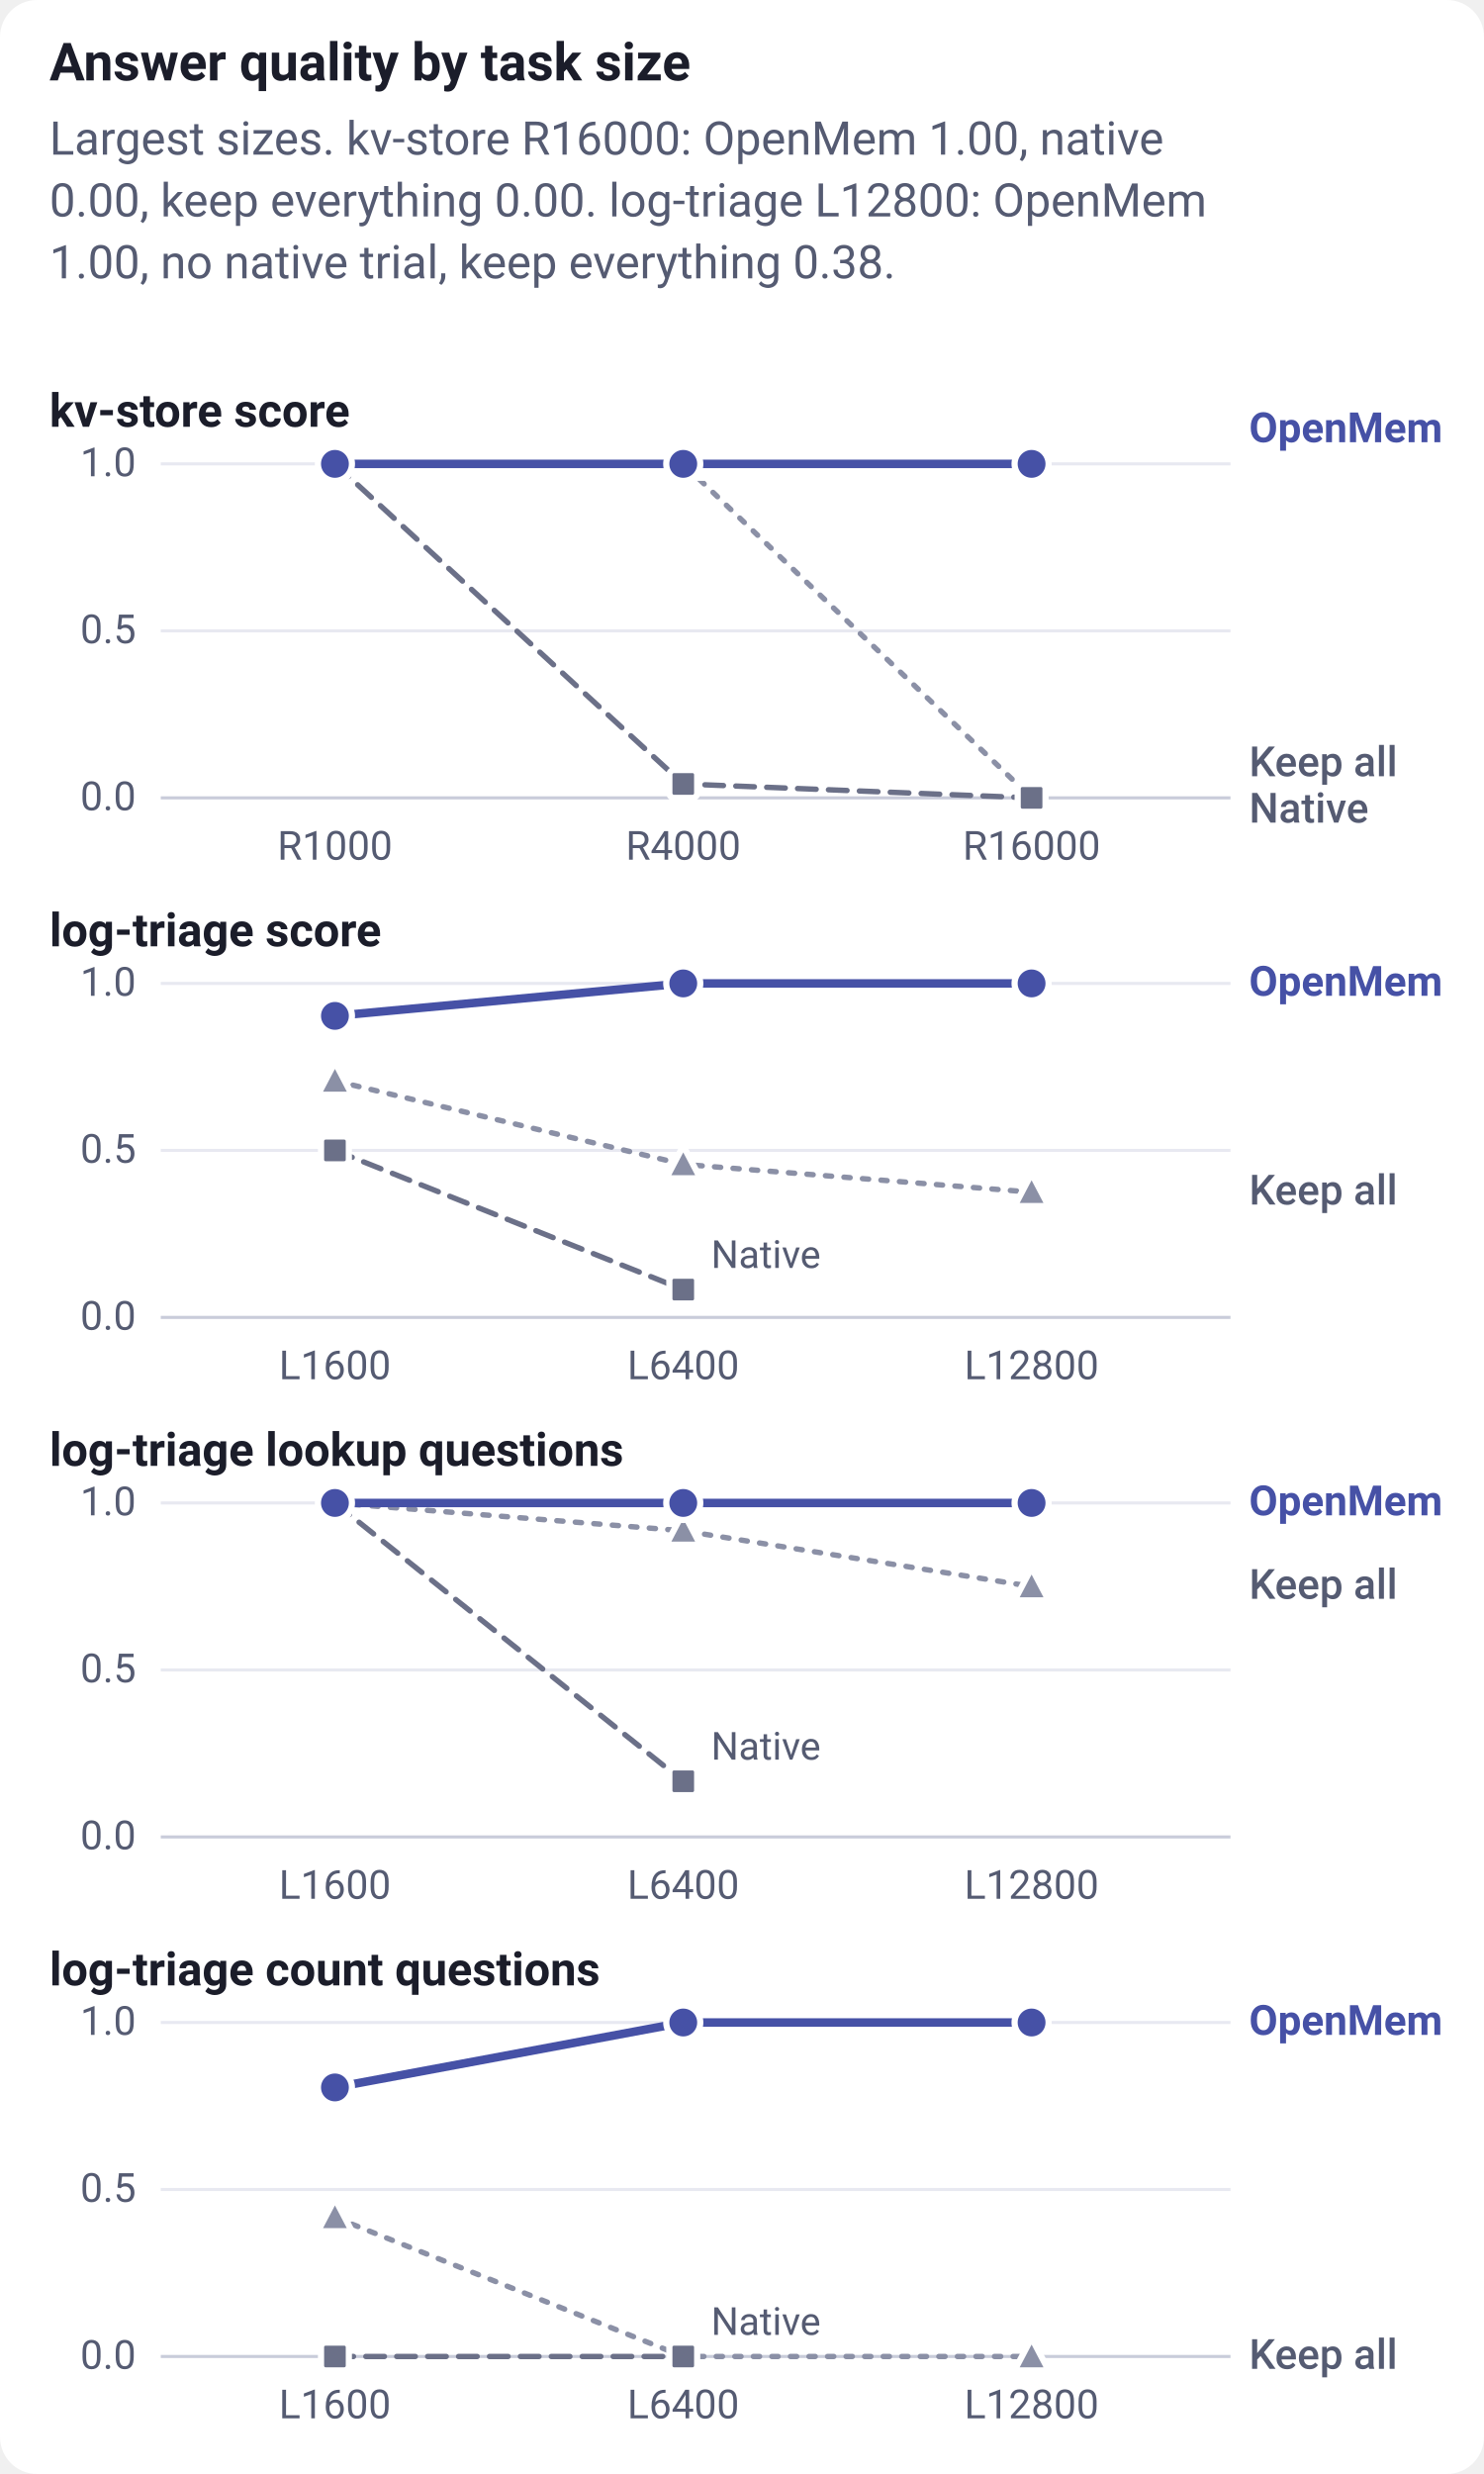
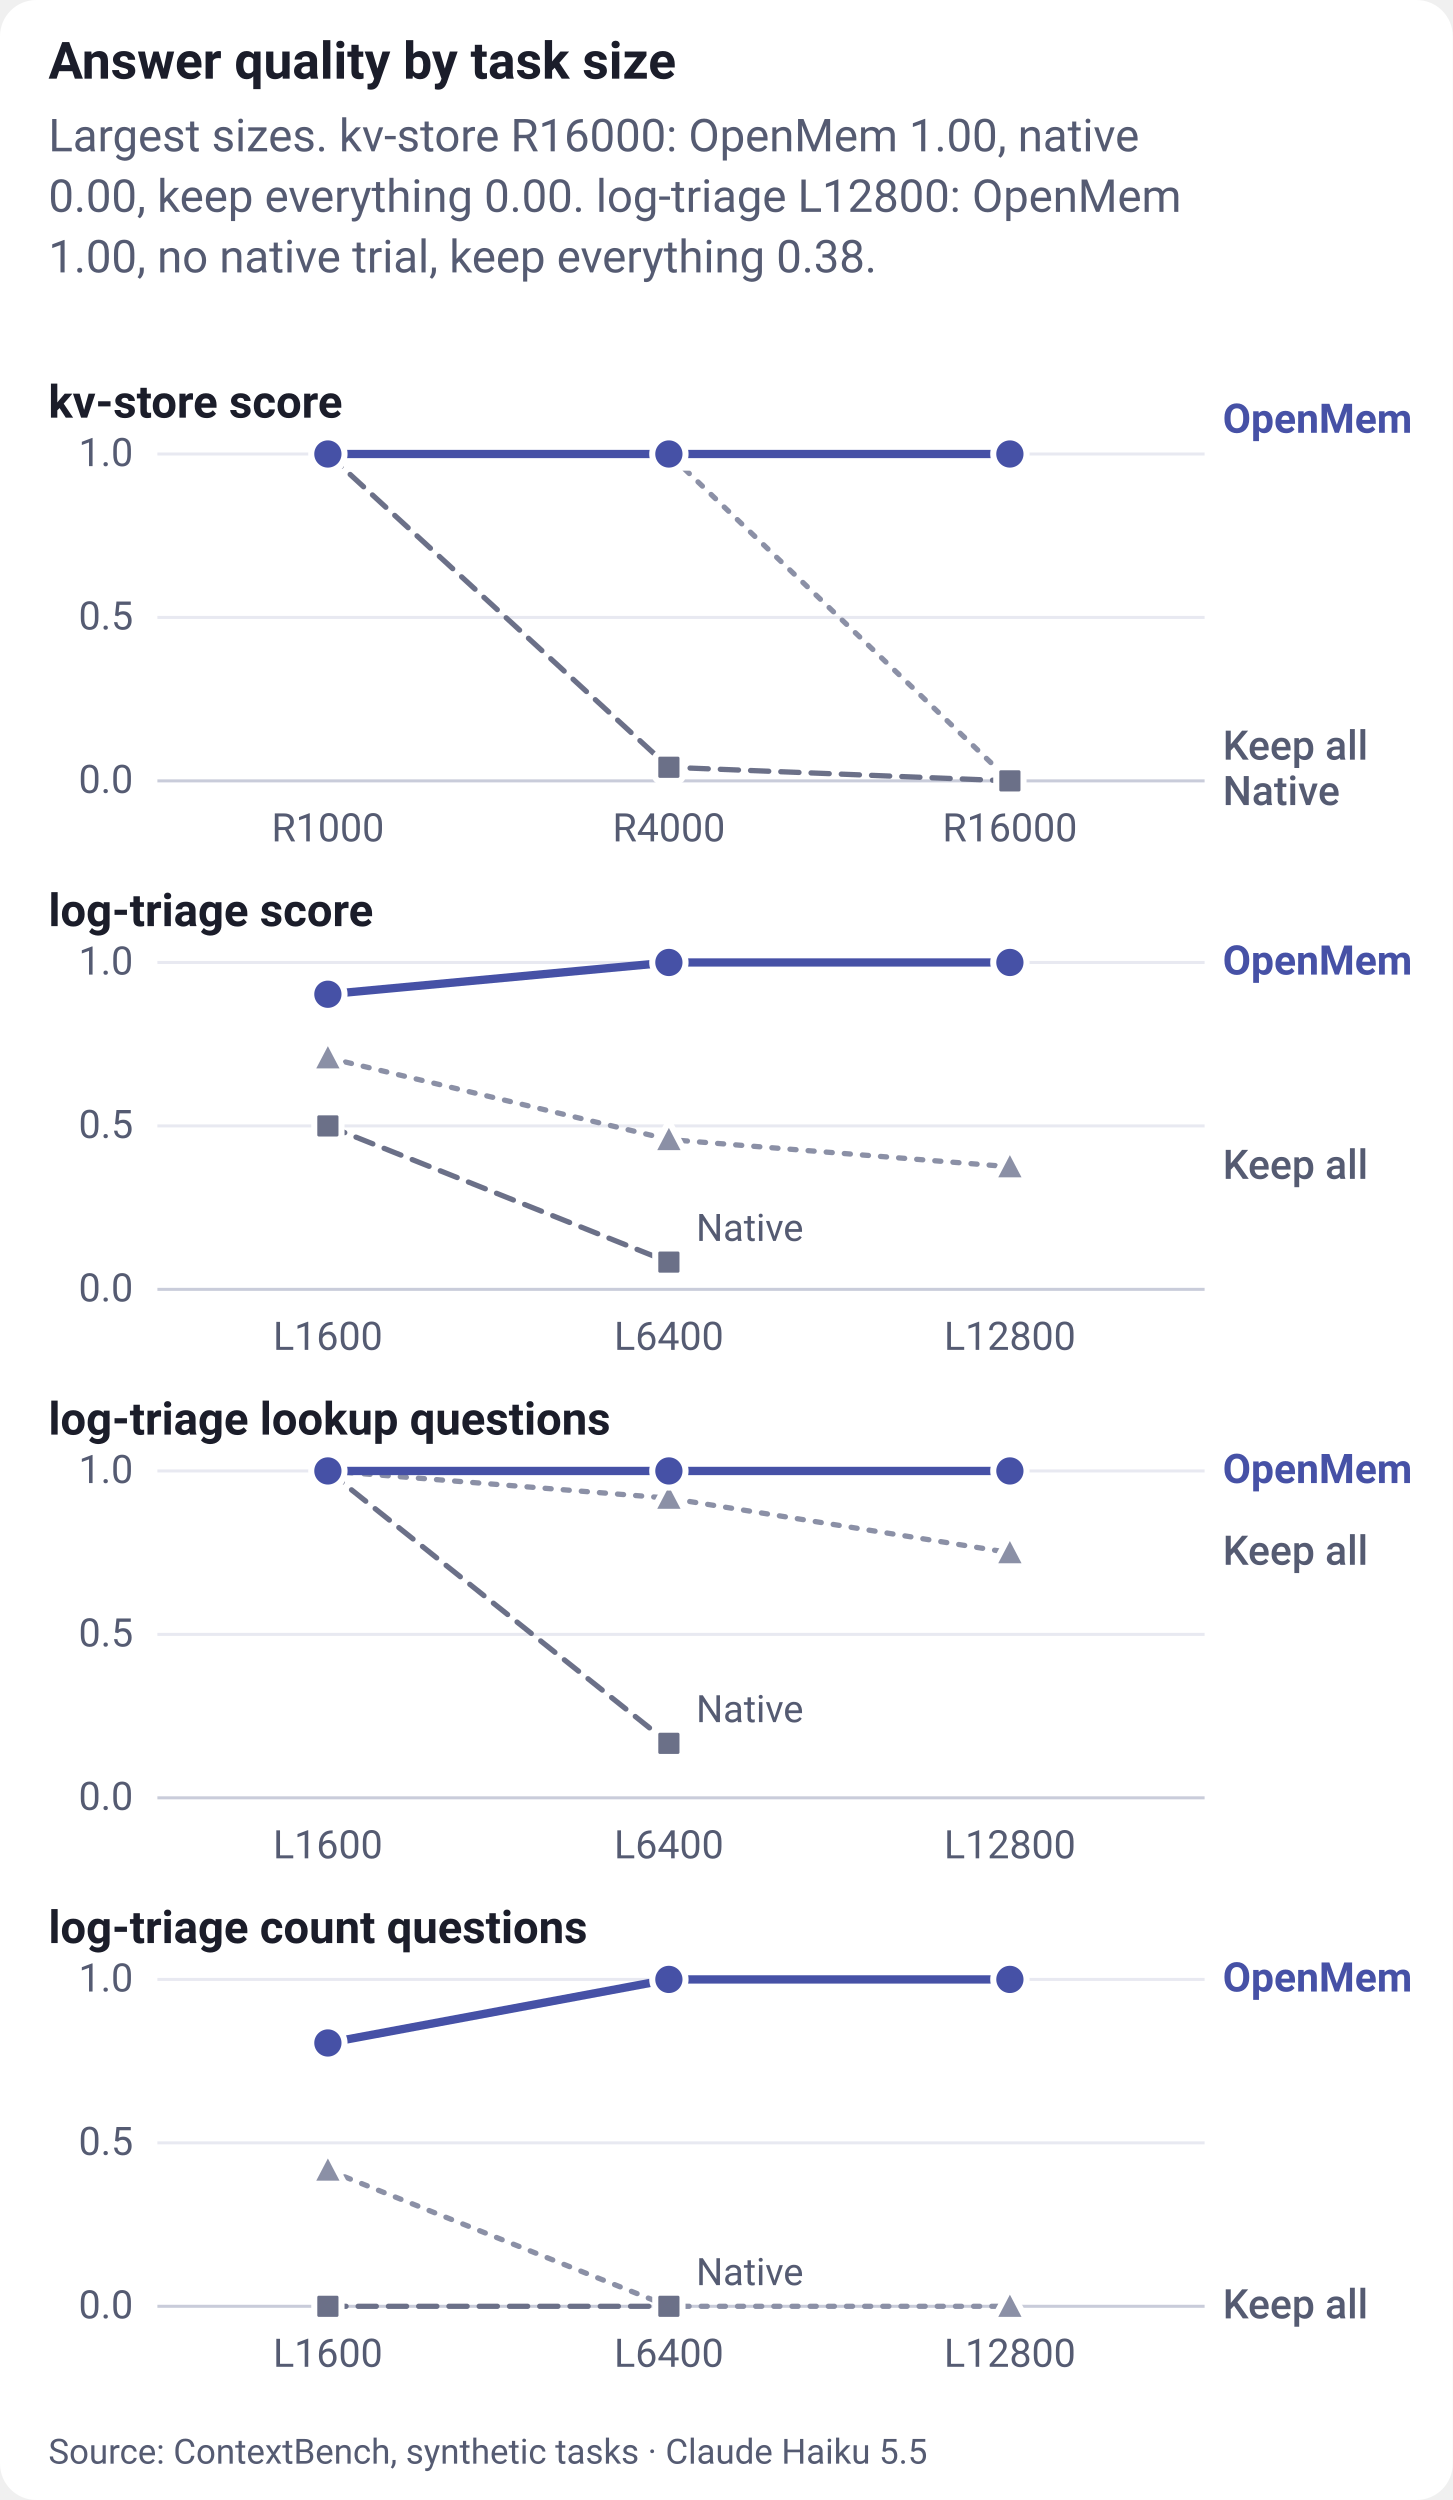
- <svg xmlns="http://www.w3.org/2000/svg" viewBox="0 0 480 800" width="480" height="800" role="img" aria-label="Answer quality by task size" font-family="'DM Sans', system-ui, -apple-system, 'Segoe UI', Roboto, sans-serif">
-   <rect width="480" height="800" rx="12" fill="#ffffff" />
+ <svg xmlns="http://www.w3.org/2000/svg" viewBox="0 0 480 826" width="480" height="826" role="img" aria-label="Answer quality by task size" font-family="'DM Sans', system-ui, -apple-system, 'Segoe UI', Roboto, sans-serif">
+   <rect width="480" height="826" rx="12" fill="#ffffff" />
  <text x="16" y="26" font-size="17" font-weight="700" fill="#1b1d2a">Answer quality by task size</text>
  <text x="16" y="50" font-size="15" fill="#555b72">Largest sizes. kv-store R16000: OpenMem 1.00, native</text>
  <text x="16" y="70" font-size="15" fill="#555b72">0.00, keep everything 0.00. log-triage L12800: OpenMem</text>
  <text x="16" y="90" font-size="15" fill="#555b72">1.00, no native trial, keep everything 0.38.</text>
  <text x="16" y="138" font-size="15" font-weight="700" fill="#1b1d2a">kv-store score</text>
  <line x1="52" x2="398" y1="258" y2="258" stroke="#c9ccda" stroke-width="1" />
  <text x="44" y="262" font-size="13" text-anchor="end" fill="#555b72">0.0</text>
  <line x1="52" x2="398" y1="204" y2="204" stroke="#e8e9f1" stroke-width="1" />
  <text x="44" y="208" font-size="13" text-anchor="end" fill="#555b72">0.5</text>
  <line x1="52" x2="398" y1="150" y2="150" stroke="#e8e9f1" stroke-width="1" />
  <text x="44" y="154" font-size="13" text-anchor="end" fill="#555b72">1.0</text>
  <text x="108.333" y="278" font-size="13" text-anchor="middle" fill="#555b72">R1000</text>
  <text x="221" y="278" font-size="13" text-anchor="middle" fill="#555b72">R4000</text>
  <text x="333.667" y="278" font-size="13" text-anchor="middle" fill="#555b72">R16000</text>
  <polyline points="108.333,150 221,150 333.667,258" fill="none" stroke="#8b90a6" stroke-width="1.75" stroke-dasharray="2 4" stroke-linecap="round" stroke-linejoin="round" />
  <path d="M108.333 144 L113.833 154.5 L102.833 154.5 Z" fill="#8b90a6" stroke="#ffffff" stroke-width="2" />
  <path d="M221 144 L226.5 154.5 L215.5 154.5 Z" fill="#8b90a6" stroke="#ffffff" stroke-width="2" />
  <path d="M333.667 252 L339.167 262.5 L328.167 262.5 Z" fill="#8b90a6" stroke="#ffffff" stroke-width="2" />
  <polyline points="108.333,150 221,253.5 333.667,258" fill="none" stroke="#6b7088" stroke-width="1.75" stroke-dasharray="6 4" stroke-linecap="round" stroke-linejoin="round" />
  <rect x="103.833" y="145.5" width="9" height="9" rx="1.5" fill="#6b7088" stroke="#ffffff" stroke-width="2" />
  <rect x="216.5" y="249" width="9" height="9" rx="1.5" fill="#6b7088" stroke="#ffffff" stroke-width="2" />
  <rect x="329.167" y="253.5" width="9" height="9" rx="1.5" fill="#6b7088" stroke="#ffffff" stroke-width="2" />
  <polyline points="108.333,150 221,150 333.667,150" fill="none" stroke="#4651a6" stroke-width="2.75" stroke-linecap="round" stroke-linejoin="round" />
  <circle cx="108.333" cy="150" r="5.5" fill="#4651a6" stroke="#ffffff" stroke-width="2" />
  <circle cx="221" cy="150" r="5.5" fill="#4651a6" stroke="#ffffff" stroke-width="2" />
  <circle cx="333.667" cy="150" r="5.5" fill="#4651a6" stroke="#ffffff" stroke-width="2" />
  <text x="404" y="143" font-size="13.5" font-weight="700" fill="#4651a6">OpenMem</text>
  <text x="404" y="251" font-size="13.5" font-weight="500" fill="#555b72">Keep all</text>
  <text x="404" y="266" font-size="13.5" font-weight="500" fill="#555b72">Native</text>
  <text x="16" y="306" font-size="15" font-weight="700" fill="#1b1d2a">log-triage score</text>
  <line x1="52" x2="398" y1="426" y2="426" stroke="#c9ccda" stroke-width="1" />
  <text x="44" y="430" font-size="13" text-anchor="end" fill="#555b72">0.0</text>
  <line x1="52" x2="398" y1="372" y2="372" stroke="#e8e9f1" stroke-width="1" />
  <text x="44" y="376" font-size="13" text-anchor="end" fill="#555b72">0.5</text>
  <line x1="52" x2="398" y1="318" y2="318" stroke="#e8e9f1" stroke-width="1" />
  <text x="44" y="322" font-size="13" text-anchor="end" fill="#555b72">1.0</text>
  <text x="108.333" y="446" font-size="13" text-anchor="middle" fill="#555b72">L1600</text>
  <text x="221" y="446" font-size="13" text-anchor="middle" fill="#555b72">L6400</text>
  <text x="333.667" y="446" font-size="13" text-anchor="middle" fill="#555b72">L12800</text>
  <polyline points="108.333,349.5 221,376.5 333.667,385.5" fill="none" stroke="#8b90a6" stroke-width="1.75" stroke-dasharray="2 4" stroke-linecap="round" stroke-linejoin="round" />
  <path d="M108.333 343.5 L113.833 354 L102.833 354 Z" fill="#8b90a6" stroke="#ffffff" stroke-width="2" />
  <path d="M221 370.5 L226.5 381 L215.5 381 Z" fill="#8b90a6" stroke="#ffffff" stroke-width="2" />
  <path d="M333.667 379.5 L339.167 390 L328.167 390 Z" fill="#8b90a6" stroke="#ffffff" stroke-width="2" />
  <polyline points="108.333,372 221,417" fill="none" stroke="#6b7088" stroke-width="1.75" stroke-dasharray="6 4" stroke-linecap="round" stroke-linejoin="round" />
  <rect x="103.833" y="367.5" width="9" height="9" rx="1.5" fill="#6b7088" stroke="#ffffff" stroke-width="2" />
  <rect x="216.5" y="412.5" width="9" height="9" rx="1.5" fill="#6b7088" stroke="#ffffff" stroke-width="2" />
  <polyline points="108.333,328.5 221,318 333.667,318" fill="none" stroke="#4651a6" stroke-width="2.75" stroke-linecap="round" stroke-linejoin="round" />
  <circle cx="108.333" cy="328.5" r="5.5" fill="#4651a6" stroke="#ffffff" stroke-width="2" />
  <circle cx="221" cy="318" r="5.5" fill="#4651a6" stroke="#ffffff" stroke-width="2" />
  <circle cx="333.667" cy="318" r="5.5" fill="#4651a6" stroke="#ffffff" stroke-width="2" />
  <text x="404" y="322" font-size="13.5" font-weight="700" fill="#4651a6">OpenMem</text>
  <text x="404" y="389.5" font-size="13.5" font-weight="500" fill="#555b72">Keep all</text>
  <text x="230" y="410" font-size="12.5" fill="#555b72" stroke="#ffffff" stroke-width="3" paint-order="stroke">Native</text>
  <text x="16" y="474" font-size="15" font-weight="700" fill="#1b1d2a">log-triage lookup questions</text>
  <line x1="52" x2="398" y1="594" y2="594" stroke="#c9ccda" stroke-width="1" />
  <text x="44" y="598" font-size="13" text-anchor="end" fill="#555b72">0.0</text>
  <line x1="52" x2="398" y1="540" y2="540" stroke="#e8e9f1" stroke-width="1" />
  <text x="44" y="544" font-size="13" text-anchor="end" fill="#555b72">0.5</text>
  <line x1="52" x2="398" y1="486" y2="486" stroke="#e8e9f1" stroke-width="1" />
  <text x="44" y="490" font-size="13" text-anchor="end" fill="#555b72">1.0</text>
  <text x="108.333" y="614" font-size="13" text-anchor="middle" fill="#555b72">L1600</text>
  <text x="221" y="614" font-size="13" text-anchor="middle" fill="#555b72">L6400</text>
  <text x="333.667" y="614" font-size="13" text-anchor="middle" fill="#555b72">L12800</text>
  <polyline points="108.333,486 221,495 333.667,513" fill="none" stroke="#8b90a6" stroke-width="1.75" stroke-dasharray="2 4" stroke-linecap="round" stroke-linejoin="round" />
  <path d="M108.333 480 L113.833 490.5 L102.833 490.5 Z" fill="#8b90a6" stroke="#ffffff" stroke-width="2" />
  <path d="M221 489 L226.5 499.5 L215.5 499.5 Z" fill="#8b90a6" stroke="#ffffff" stroke-width="2" />
  <path d="M333.667 507 L339.167 517.5 L328.167 517.5 Z" fill="#8b90a6" stroke="#ffffff" stroke-width="2" />
  <polyline points="108.333,486 221,576" fill="none" stroke="#6b7088" stroke-width="1.75" stroke-dasharray="6 4" stroke-linecap="round" stroke-linejoin="round" />
  <rect x="103.833" y="481.5" width="9" height="9" rx="1.5" fill="#6b7088" stroke="#ffffff" stroke-width="2" />
  <rect x="216.5" y="571.5" width="9" height="9" rx="1.5" fill="#6b7088" stroke="#ffffff" stroke-width="2" />
  <polyline points="108.333,486 221,486 333.667,486" fill="none" stroke="#4651a6" stroke-width="2.75" stroke-linecap="round" stroke-linejoin="round" />
  <circle cx="108.333" cy="486" r="5.5" fill="#4651a6" stroke="#ffffff" stroke-width="2" />
  <circle cx="221" cy="486" r="5.5" fill="#4651a6" stroke="#ffffff" stroke-width="2" />
  <circle cx="333.667" cy="486" r="5.5" fill="#4651a6" stroke="#ffffff" stroke-width="2" />
  <text x="404" y="490" font-size="13.5" font-weight="700" fill="#4651a6">OpenMem</text>
  <text x="404" y="517" font-size="13.5" font-weight="500" fill="#555b72">Keep all</text>
  <text x="230" y="569" font-size="12.5" fill="#555b72" stroke="#ffffff" stroke-width="3" paint-order="stroke">Native</text>
  <text x="16" y="642" font-size="15" font-weight="700" fill="#1b1d2a">log-triage count questions</text>
  <line x1="52" x2="398" y1="762" y2="762" stroke="#c9ccda" stroke-width="1" />
  <text x="44" y="766" font-size="13" text-anchor="end" fill="#555b72">0.0</text>
  <line x1="52" x2="398" y1="708" y2="708" stroke="#e8e9f1" stroke-width="1" />
  <text x="44" y="712" font-size="13" text-anchor="end" fill="#555b72">0.5</text>
  <line x1="52" x2="398" y1="654" y2="654" stroke="#e8e9f1" stroke-width="1" />
  <text x="44" y="658" font-size="13" text-anchor="end" fill="#555b72">1.0</text>
  <text x="108.333" y="782" font-size="13" text-anchor="middle" fill="#555b72">L1600</text>
  <text x="221" y="782" font-size="13" text-anchor="middle" fill="#555b72">L6400</text>
  <text x="333.667" y="782" font-size="13" text-anchor="middle" fill="#555b72">L12800</text>
  <polyline points="108.333,717 221,762 333.667,762" fill="none" stroke="#8b90a6" stroke-width="1.75" stroke-dasharray="2 4" stroke-linecap="round" stroke-linejoin="round" />
  <path d="M108.333 711 L113.833 721.5 L102.833 721.5 Z" fill="#8b90a6" stroke="#ffffff" stroke-width="2" />
  <path d="M221 756 L226.5 766.5 L215.5 766.5 Z" fill="#8b90a6" stroke="#ffffff" stroke-width="2" />
  <path d="M333.667 756 L339.167 766.5 L328.167 766.5 Z" fill="#8b90a6" stroke="#ffffff" stroke-width="2" />
  <polyline points="108.333,762 221,762" fill="none" stroke="#6b7088" stroke-width="1.75" stroke-dasharray="6 4" stroke-linecap="round" stroke-linejoin="round" />
  <rect x="103.833" y="757.5" width="9" height="9" rx="1.5" fill="#6b7088" stroke="#ffffff" stroke-width="2" />
  <rect x="216.5" y="757.5" width="9" height="9" rx="1.5" fill="#6b7088" stroke="#ffffff" stroke-width="2" />
  <polyline points="108.333,675 221,654 333.667,654" fill="none" stroke="#4651a6" stroke-width="2.75" stroke-linecap="round" stroke-linejoin="round" />
  <circle cx="108.333" cy="675" r="5.5" fill="#4651a6" stroke="#ffffff" stroke-width="2" />
  <circle cx="221" cy="654" r="5.5" fill="#4651a6" stroke="#ffffff" stroke-width="2" />
  <circle cx="333.667" cy="654" r="5.5" fill="#4651a6" stroke="#ffffff" stroke-width="2" />
  <text x="404" y="658" font-size="13.5" font-weight="700" fill="#4651a6">OpenMem</text>
  <text x="404" y="766" font-size="13.5" font-weight="500" fill="#555b72">Keep all</text>
  <text x="230" y="755" font-size="12.5" fill="#555b72" stroke="#ffffff" stroke-width="3" paint-order="stroke">Native</text>
+   <text x="16" y="814" font-size="11.5" fill="#555b72">Source: ContextBench, synthetic tasks · Claude Haiku 5.5</text>
</svg>
